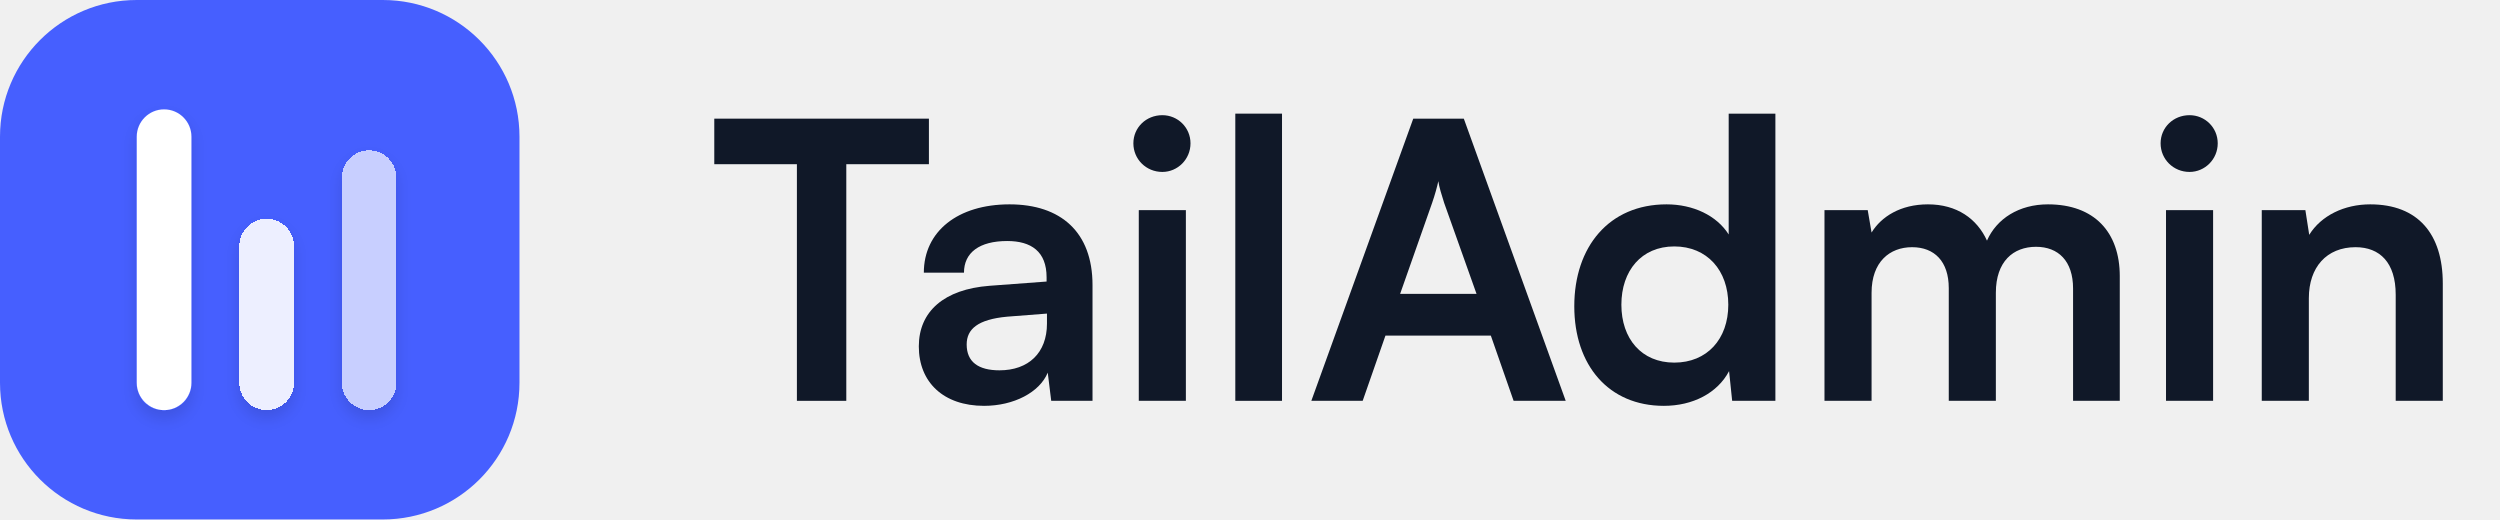
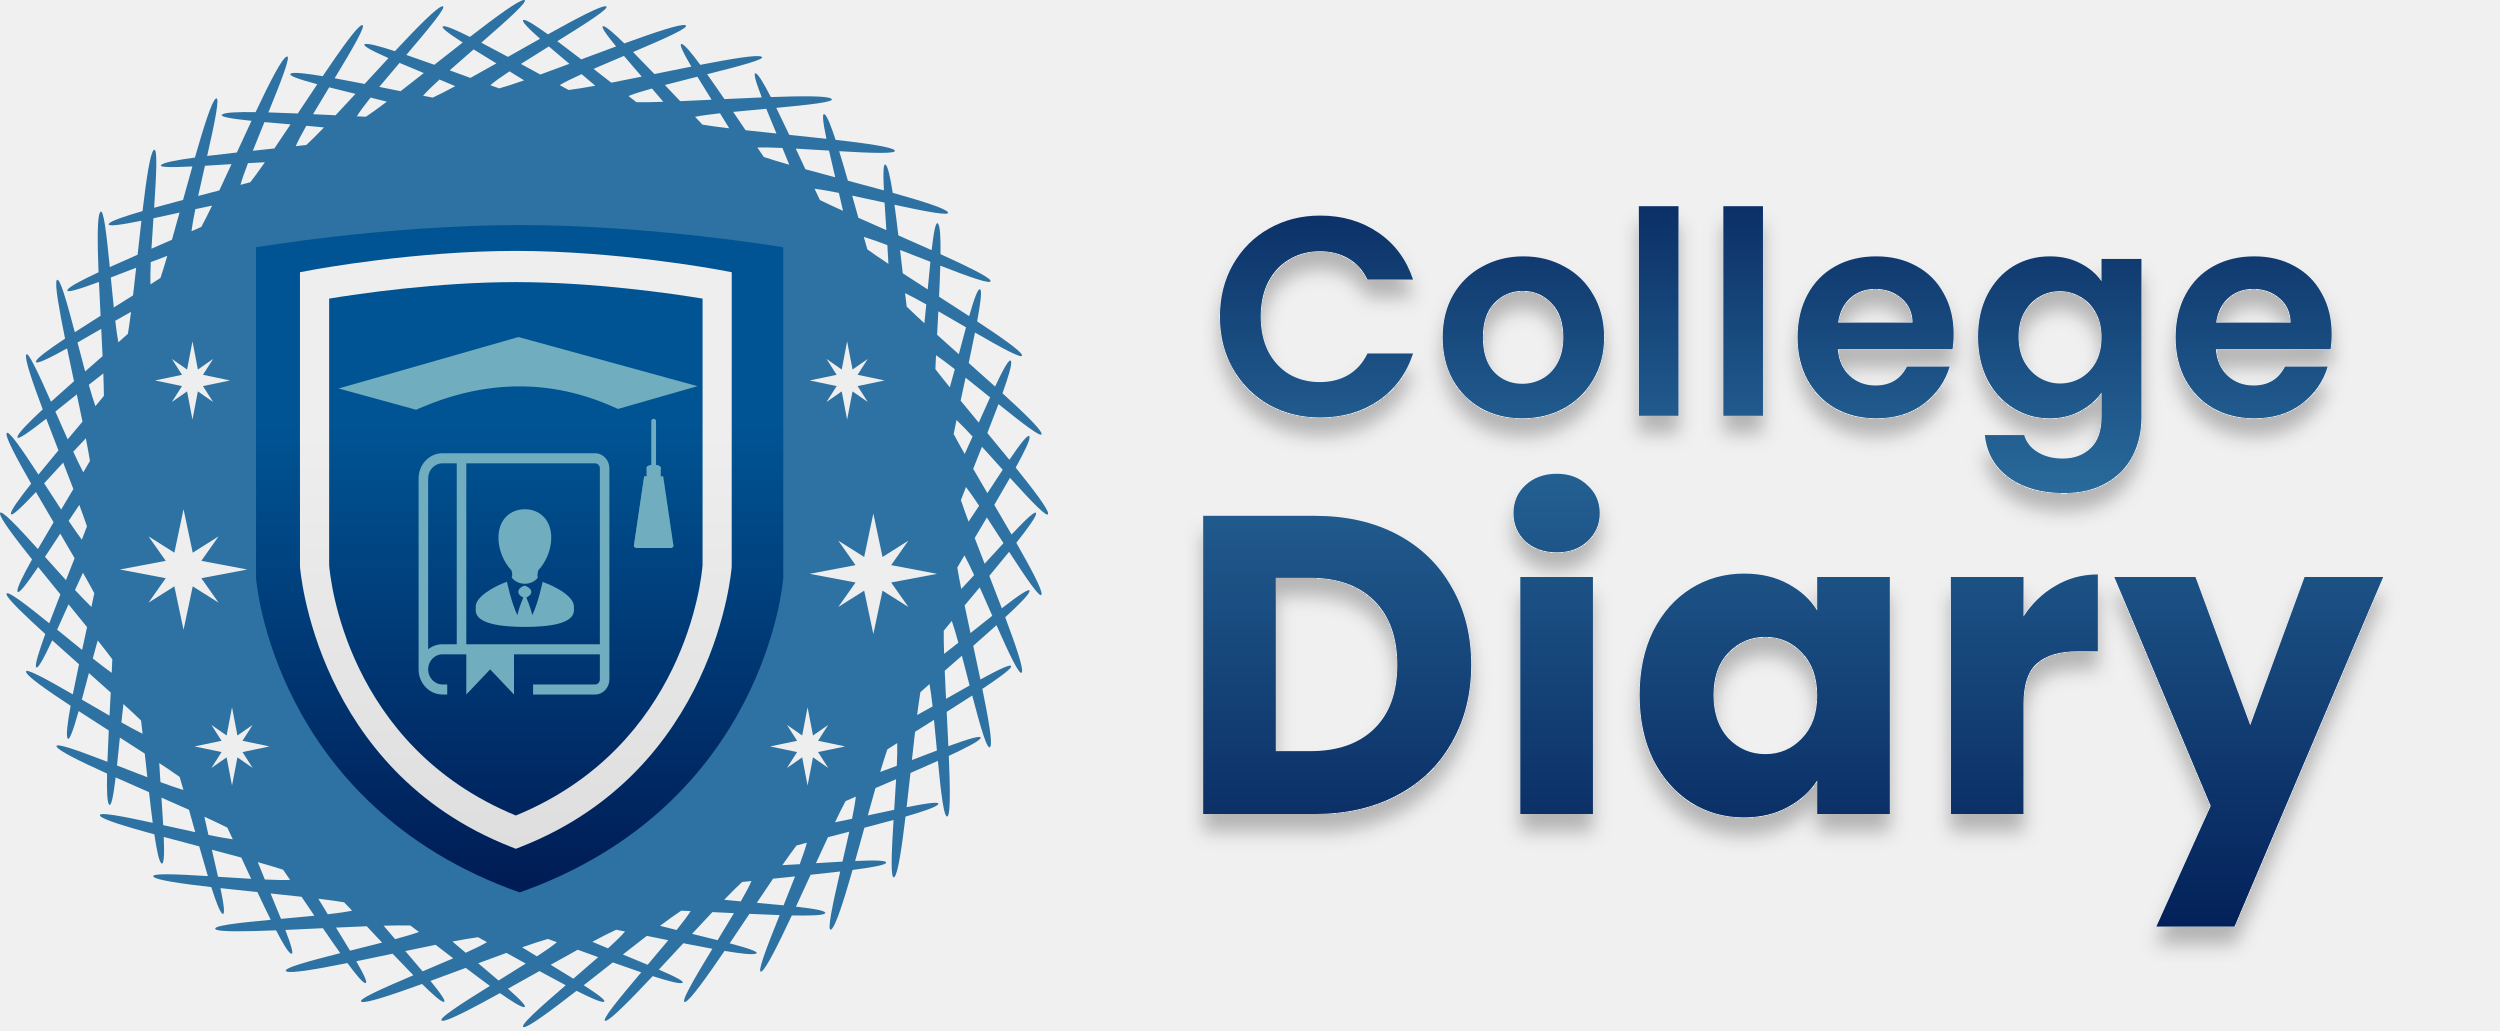
- <svg xmlns="http://www.w3.org/2000/svg" width="154" height="32" viewBox="0 0 154 32" fill="none">
-   <path d="M0 8.421C0 3.77 3.77 0 8.421 0H23.579C28.23 0 32 3.77 32 8.421V23.579C32 28.23 28.23 32 23.579 32H8.421C3.77 32 0 28.23 0 23.579V8.421Z" fill="#465FFF" />
-   <g filter="url(#filter0_d_1624_24907)">
-     <path d="M8.424 8.422C8.424 7.491 9.178 6.737 10.108 6.737V6.737C11.038 6.737 11.792 7.491 11.792 8.422V23.579C11.792 24.51 11.038 25.264 10.108 25.264V25.264C9.178 25.264 8.424 24.51 8.424 23.579V8.422Z" fill="white" />
+ <svg xmlns="http://www.w3.org/2000/svg" width="565" height="233" viewBox="0 0 565 233" fill="none">
+   <path fill-rule="evenodd" clip-rule="evenodd" d="M229.546 105.681C231.53 102.081 232.804 99.444 232.681 98.733C232.525 97.757 230.643 100.207 228.12 103.916C226.534 101.968 224.844 99.92 223.141 97.864C224.044 95.565 224.9 93.353 225.659 91.332C231.051 95.664 235.596 99.189 235.394 98.018C235.229 96.99 231.478 93.356 226.56 88.879C227.92 85.096 228.74 82.346 228.497 81.645C228.189 80.753 226.747 83.391 224.884 87.358C222.984 85.645 220.963 83.846 218.929 82.038C219.447 79.605 219.933 77.273 220.352 75.156C226.337 78.615 231.363 81.388 230.957 80.216C230.63 79.267 226.385 76.286 220.835 72.631C221.534 68.847 221.898 66.131 221.601 65.504C221.15 64.706 220.19 67.403 219.026 71.446C216.859 70.032 214.551 68.545 212.228 67.053C212.347 64.568 212.444 62.188 212.504 60.04C219.001 62.566 224.428 64.543 223.819 63.366C223.326 62.497 218.639 60.2 212.556 57.439C212.599 53.735 212.465 51.106 212.003 50.548C211.485 49.837 211.011 52.513 210.548 56.534C208.149 55.458 205.596 54.331 203.032 53.203C202.739 50.739 202.443 48.385 202.151 46.276C209.092 47.772 214.935 48.931 214.215 47.94C213.547 47.054 208.374 45.431 201.756 43.581C201.215 40.105 200.684 37.692 200.178 37.259C199.606 36.638 199.577 39.176 199.759 43.028C197.158 42.313 194.392 41.572 191.625 40.834C190.943 38.452 190.278 36.188 189.657 34.171C196.917 34.595 203.092 34.845 202.15 33.937C201.384 33.198 195.853 32.404 188.845 31.601C187.801 28.413 186.937 26.235 186.394 25.87C185.689 25.327 186.013 27.718 186.774 31.369C184.078 31.07 181.222 30.772 178.372 30.476C177.343 28.296 176.351 26.225 175.438 24.377C182.774 23.694 189.034 23.024 187.868 22.309C187.01 21.648 181.338 21.677 174.209 21.936C172.671 18.949 171.472 16.923 170.878 16.611C170.107 16.205 170.818 18.522 172.162 22.015C169.445 22.125 166.58 22.259 163.721 22.396C162.338 20.38 161.016 18.472 159.809 16.78C167.036 14.96 173.284 13.326 172.109 12.812C171.15 12.309 165.409 13.263 158.267 14.651C156.284 11.965 154.781 10.173 154.136 9.966C153.303 9.698 154.378 11.864 156.244 15.048C153.55 15.581 150.718 16.158 147.896 16.733C146.178 14.935 144.551 13.256 143.067 11.759C150.06 8.792 156.177 6.111 154.874 5.691C153.809 5.35 148.098 7.262 141.102 9.81C138.781 7.551 137.039 6.031 136.409 5.929C135.593 5.797 136.954 7.71 139.231 10.494C136.685 11.431 134.018 12.427 131.368 13.418C129.438 11.93 127.616 10.546 125.953 9.311C132.462 5.272 138.214 1.631 136.899 1.423C135.826 1.25 130.416 4.095 123.83 7.761C121.1 5.802 119.075 4.507 118.43 4.507C117.525 4.507 119.247 6.267 122.05 8.756C119.691 10.079 117.241 11.465 114.791 12.851C112.651 11.692 110.628 10.613 108.775 9.65C114.601 4.579 119.758 0 118.43 0C117.258 0 112.232 3.681 106.205 8.341C103.128 6.806 100.865 5.824 100.214 5.93C99.372 6.065 101.364 7.547 104.572 9.611C102.478 11.242 100.316 12.94 98.156 14.639C95.921 13.835 93.775 13.077 91.828 12.415C96.837 6.526 101.296 1.208 99.965 1.423C98.792 1.595 94.443 6.012 89.254 11.561C85.714 10.416 83.163 9.747 82.481 9.967C81.685 10.245 84.09 11.489 87.797 13.128C86.033 15.027 84.216 16.998 82.398 18.974C80.007 18.501 77.717 18.061 75.634 17.683C79.6 11.128 83.068 5.268 81.745 5.691C80.667 6.039 77.13 11 72.932 17.213C69.115 16.578 66.38 16.275 65.742 16.611C64.927 17.039 67.622 17.941 71.705 19.036C70.269 21.179 68.779 23.421 67.298 25.648C64.959 25.545 62.719 25.459 60.659 25.401C63.511 18.402 65.961 12.179 64.755 12.812C63.681 13.243 60.943 18.611 57.767 25.339C53.714 25.285 50.827 25.408 50.229 25.869C49.469 26.382 52.44 26.849 56.842 27.305C55.76 29.623 54.642 32.05 53.532 34.463C51.167 34.724 48.9 34.985 46.819 35.244C48.471 27.927 49.842 21.468 48.751 22.308C47.863 22.908 46.074 28.548 44.052 35.604C39.919 36.173 36.987 36.73 36.439 37.258C35.74 37.858 38.898 37.842 43.479 37.615C42.786 40.062 42.077 42.626 41.369 45.181C39.074 45.789 36.863 46.385 34.836 46.951C35.332 39.509 35.688 32.998 34.716 33.936C33.926 34.699 33.072 40.484 32.213 47.698C28.021 48.92 25.059 49.943 24.62 50.547C24.067 51.31 27.33 50.823 31.956 49.891C31.668 52.377 31.381 54.976 31.096 57.569C28.886 58.536 26.757 59.478 24.812 60.361C24.095 53.083 23.394 46.806 22.648 47.94C21.955 48.776 21.995 54.437 22.272 61.53C18.331 63.376 15.576 64.837 15.262 65.504C14.785 66.345 17.932 65.354 22.362 63.718C22.471 66.189 22.599 68.776 22.73 71.367C20.684 72.656 18.71 73.911 16.909 75.079C15.084 68.147 13.43 62.257 12.801 63.366C12.377 64.348 13.325 69.754 14.703 76.525C10.984 78.992 8.381 80.904 8.126 81.644C7.885 82.571 10.957 81.066 15.157 78.732C15.653 81.128 16.188 83.641 16.724 86.158C14.897 87.768 13.132 89.337 11.53 90.791C8.69 84.379 6.217 79.022 5.908 80.215C5.574 81.182 7.281 86.197 9.653 92.516C6.359 95.573 4.066 97.924 3.938 98.731C3.775 99.671 6.614 97.64 10.453 94.636C11.329 96.934 12.265 99.355 13.207 101.782C11.614 103.692 10.078 105.547 8.69 107.256C4.915 101.472 1.68 96.742 1.476 98.017C1.311 98.971 3.744 103.548 7.039 109.313C4.315 112.744 2.462 115.317 2.462 116.057C2.462 116.983 4.876 114.646 8.124 111.203C9.392 113.396 10.746 115.711 12.11 118.036C10.856 120.153 9.653 122.201 8.571 124.086C3.932 118.96 0 114.787 0 116.058C0 117.086 3.114 121.25 7.246 126.427C5.17 130.146 3.812 132.894 3.938 133.622C4.095 134.537 6.038 131.962 8.623 128.149C10.225 130.136 11.929 132.227 13.649 134.33C12.751 136.625 11.896 138.836 11.134 140.862C5.784 136.54 1.272 133.063 1.476 134.33C1.64 135.276 5.352 138.853 10.232 143.29C8.82 147.171 7.94 149.997 8.125 150.71C8.436 151.536 9.903 148.778 11.804 144.714C13.733 146.452 15.785 148.281 17.857 150.123C17.344 152.521 16.863 154.824 16.451 156.925C10.493 153.482 5.504 150.732 5.908 151.901C6.153 152.851 10.389 155.844 15.96 159.51C15.249 163.408 14.902 166.212 15.262 166.851C15.645 167.662 16.6 164.866 17.779 160.702C19.946 162.114 22.257 163.598 24.582 165.087C24.457 167.593 24.348 169.994 24.275 172.164C17.757 169.658 12.294 167.674 12.801 168.75C13.297 169.703 18.051 172.042 24.199 174.826C24.124 178.577 24.213 181.239 24.62 181.8C25.141 182.517 25.639 179.786 26.133 175.697C28.543 176.775 31.104 177.901 33.678 179.029C33.956 181.491 34.237 183.846 34.516 185.96C27.609 184.457 21.83 183.327 22.648 184.414C23.229 185.212 28.321 186.768 34.881 188.568C35.407 192.116 35.93 194.604 36.439 195.095C37.087 195.649 37.166 193.046 37.009 189.147C39.574 189.84 42.297 190.558 45.026 191.278C45.705 193.677 46.365 195.962 46.981 198.002C39.822 197.557 33.784 197.28 34.716 198.179C35.471 198.909 40.874 199.693 47.751 200.485C48.801 203.777 49.676 206.059 50.229 206.484C50.94 206.964 50.601 204.468 49.828 200.72C52.501 201.017 55.337 201.314 58.169 201.61C59.228 203.855 60.248 205.984 61.186 207.875C53.911 208.555 47.699 209.235 48.751 210.045C49.608 210.623 55.265 210.539 62.39 210.255C63.937 213.237 65.144 215.243 65.742 215.504C66.51 215.907 65.812 213.621 64.488 210.168C67.218 210.05 70.1 209.911 72.977 209.774C74.363 211.799 75.689 213.714 76.896 215.41C69.676 217.237 63.476 218.922 64.755 219.541C65.71 220.043 71.417 219.068 78.516 217.649C80.45 220.268 81.897 221.996 82.482 222.149C83.3 222.413 82.296 220.327 80.523 217.244C83.171 216.705 85.957 216.121 88.73 215.539C90.395 217.296 91.973 218.938 93.421 220.413C86.483 223.358 80.45 226.006 81.745 226.424C82.801 226.762 88.44 224.89 95.385 222.38C97.771 224.731 99.569 226.32 100.214 226.424C101.047 226.558 99.633 224.565 97.291 221.687C99.87 220.745 102.573 219.741 105.262 218.742C107.2 220.215 109.034 221.587 110.714 222.812C104.223 226.847 98.542 230.481 99.965 230.692C101.037 230.865 106.432 228.061 112.993 224.444C115.71 226.351 117.74 227.608 118.43 227.608C119.26 227.608 117.556 225.887 114.798 223.444C117.112 222.158 119.51 220.812 121.912 219.464C124.027 220.623 126.026 221.7 127.858 222.664C122.079 227.646 117.006 232.122 118.43 232.122C119.504 232.122 124.385 228.514 130.301 223.924C133.44 225.512 135.75 226.53 136.409 226.424C137.259 226.287 135.202 224.767 131.922 222.662C134.06 220.993 136.277 219.248 138.497 217.503C140.768 218.315 142.947 219.082 144.919 219.749C139.956 225.618 135.574 230.907 136.899 230.693C137.982 230.518 142.317 226.122 147.509 220.604C150.974 221.718 153.465 222.365 154.136 222.149C155.006 221.94 152.617 220.739 148.898 219.122C150.705 217.19 152.57 215.18 154.435 213.169C156.754 213.629 158.974 214.058 160.999 214.427C157.027 220.971 153.548 226.848 154.874 226.424C155.951 226.077 159.52 221.118 163.746 214.907C167.533 215.539 170.242 215.839 170.878 215.505C171.694 215.148 168.994 214.273 164.911 213.187C166.366 211.034 167.875 208.777 169.372 206.535C171.783 206.647 174.091 206.743 176.2 206.811C173.363 213.88 170.901 220.176 172.108 219.541C173.092 219.023 175.794 213.625 178.955 206.886C182.952 206.966 185.8 206.884 186.394 206.484C187.147 205.903 184.223 205.388 179.882 204.9C180.967 202.567 182.088 200.126 183.2 197.699C185.558 197.448 187.819 197.199 189.889 196.954C188.201 204.287 186.776 210.781 187.869 210.045C188.845 209.361 190.654 203.679 192.681 196.609C196.794 196.075 199.693 195.563 200.179 195.095C200.873 194.426 197.778 194.385 193.259 194.579C193.947 192.148 194.652 189.605 195.351 187.072C197.672 186.466 199.902 185.873 201.942 185.311C201.483 192.68 201.184 199.112 202.151 198.179C202.939 197.419 203.789 191.701 204.645 184.551C208.715 183.376 211.57 182.394 212.003 181.8C212.629 181.045 209.453 181.519 204.896 182.43C205.187 179.928 205.477 177.308 205.764 174.69C207.942 173.743 210.043 172.82 211.965 171.954C212.657 179.197 213.369 185.434 214.215 184.414C214.818 183.499 214.728 177.868 214.429 170.829C218.413 168.983 221.224 167.518 221.601 166.85C222 166.003 218.799 167.005 214.332 168.643C214.217 166.136 214.083 163.507 213.952 160.878C215.979 159.595 217.936 158.347 219.723 157.188C221.531 164.104 223.189 169.962 223.819 168.749C224.33 167.846 223.398 162.461 222.012 155.685C225.681 153.25 228.243 151.384 228.498 150.709C228.819 149.781 225.773 151.263 221.573 153.564C221.061 151.113 220.506 148.536 219.95 145.955C221.802 144.331 223.585 142.756 225.203 141.299C228.05 147.722 230.545 153.094 230.958 151.9C231.293 150.927 229.567 145.868 227.177 139.504C230.362 136.571 232.556 134.35 232.681 133.621C232.841 132.699 230.126 134.597 226.409 137.473C225.512 135.117 224.55 132.632 223.585 130.143C225.165 128.242 226.683 126.404 228.053 124.711C231.882 130.615 235.187 135.522 235.394 134.329C235.561 133.284 233.045 128.554 229.685 122.675C232.357 119.302 234.162 116.786 234.162 116.057C234.162 115.139 231.803 117.41 228.61 120.797C227.367 118.645 226.04 116.379 224.708 114.109C225.973 111.955 227.177 109.885 228.256 107.981C232.913 113.129 236.871 117.332 236.871 116.057C236.87 115.029 233.721 110.858 229.546 105.681ZM223.757 89.801C222.935 91.605 222.067 93.56 221.199 95.516C219.791 93.815 218.413 92.148 217.103 90.55C217.472 88.828 217.847 87.083 218.22 85.353C220.021 86.788 221.902 88.305 223.757 89.801ZM202.677 173.07C201.376 173.562 200.112 174.035 198.921 174.466C199.509 172.497 200.057 170.751 200.544 169.361C201.266 168.897 202.009 168.423 202.772 167.937C202.814 169.219 202.772 170.995 202.677 173.07ZM137.411 214.331C136.195 213.826 135.005 213.328 133.87 212.844C136.049 211.679 137.899 210.736 139.268 210.121C139.919 210.25 140.582 210.381 141.255 210.515C140.537 211.403 139.156 212.744 137.411 214.331ZM16.949 133.335C17.569 131.969 18.173 130.655 18.746 129.44C19.719 131.149 20.593 132.716 21.311 134.065C21.104 135.064 20.888 136.099 20.661 137.166C19.621 136.168 18.353 134.846 16.949 133.335ZM34.075 59.235C35.371 58.739 36.628 58.261 37.81 57.822C37.247 59.738 36.725 61.443 36.264 62.821C35.533 63.292 34.781 63.774 34.005 64.267C33.953 62.989 33.988 61.254 34.075 59.235ZM99.322 17.976C100.55 18.486 101.75 18.988 102.894 19.473C100.892 20.546 99.147 21.441 97.799 22.061C97.085 21.921 96.356 21.777 95.618 21.631C96.387 20.738 97.684 19.475 99.322 17.976ZM211.395 83.416C211.44 82.402 211.49 81.356 211.545 80.278C212.724 81.092 214.172 82.178 215.788 83.438C215.404 84.868 215.025 86.257 214.658 87.546C213.432 86.029 212.315 84.622 211.395 83.416ZM204.911 69.292C204.789 68.303 204.666 67.284 204.542 66.237C205.838 66.869 207.491 67.763 209.341 68.803C209.199 70.277 209.056 71.711 208.909 73.053C207.402 71.671 206.026 70.386 204.911 69.292ZM196.027 56.371C195.762 55.454 195.492 54.505 195.218 53.54C196.61 53.956 198.456 54.609 200.541 55.39C200.634 56.855 200.718 58.283 200.786 59.632C198.963 58.42 197.343 57.316 196.027 56.371ZM185.3 45.207C184.905 44.378 184.497 43.52 184.086 42.65C185.509 42.826 187.425 43.169 189.59 43.598C189.918 44.997 190.235 46.362 190.524 47.657C188.523 46.749 186.748 45.92 185.3 45.207ZM172.623 35.478C172.144 34.781 171.656 34.069 171.161 33.343C172.543 33.292 174.518 33.339 176.826 33.44C177.362 34.738 177.885 36.013 178.374 37.229C176.133 36.59 174.164 35.997 172.623 35.478ZM158.763 28.168C158.211 27.591 157.651 27.005 157.08 26.405C158.411 26.129 160.39 25.862 162.721 25.602C163.44 26.763 164.147 27.909 164.813 29.003C162.437 28.718 160.37 28.439 158.763 28.168ZM143.845 23.099C143.251 22.641 142.648 22.176 142.035 21.701C143.211 21.214 145.079 20.632 147.34 20C148.222 21.025 149.09 22.038 149.91 23.008C147.497 23.088 145.416 23.127 143.845 23.099ZM128.521 20.338C127.853 19.977 127.178 19.612 126.489 19.236C127.546 18.587 129.299 17.731 131.448 16.758C132.507 17.649 133.549 18.53 134.531 19.373C132.144 19.809 130.079 20.15 128.521 20.338ZM112.814 19.977C112.162 19.741 111.498 19.501 110.826 19.256C111.676 18.489 113.212 17.398 115.139 16.124C116.271 16.814 117.383 17.497 118.443 18.155C116.184 18.945 114.249 19.581 112.814 19.977ZM82.697 26.379C82.029 26.349 81.35 26.319 80.66 26.286C81.219 25.316 82.331 23.828 83.751 22.054C85.015 22.367 86.251 22.676 87.429 22.979C85.534 24.41 83.92 25.579 82.697 26.379ZM69.227 32.767C68.452 32.855 67.657 32.943 66.85 33.031C67.31 31.925 68.146 30.334 69.232 28.423C70.611 28.545 71.954 28.669 73.229 28.795C71.683 30.4 70.324 31.758 69.227 32.767ZM56.573 41.182C55.844 41.378 55.105 41.575 54.347 41.776C54.664 40.602 55.273 38.885 56.045 36.867C57.364 36.791 58.648 36.722 59.865 36.666C58.605 38.474 57.486 40.021 56.573 41.182ZM45.493 51.28C44.77 51.602 44.033 51.928 43.276 52.261C43.416 51.038 43.731 49.306 44.147 47.271C45.455 46.989 46.729 46.718 47.933 46.469C47.018 48.36 46.193 50.001 45.493 51.28ZM28.913 75.433C28.217 76.054 27.485 76.703 26.741 77.36C26.505 76.091 26.275 74.411 26.049 72.495C27.292 71.781 28.486 71.105 29.615 70.475C29.376 72.353 29.142 74.025 28.913 75.433ZM23.478 89.466C22.867 90.213 22.217 90.997 21.559 91.79C21.11 90.521 20.608 88.859 20.073 86.968C21.214 86.061 22.312 85.198 23.349 84.4C23.421 86.298 23.468 88.01 23.478 89.466ZM20.33 104.172C19.849 104.998 19.34 105.863 18.824 106.741C18.176 105.525 17.403 103.918 16.558 102.082C17.547 101.017 18.5 100.001 19.4 99.06C19.774 100.971 20.093 102.705 20.33 104.172ZM19.651 118.948C19.283 119.919 18.894 120.935 18.492 121.974C17.644 120.843 16.628 119.377 15.513 117.712C16.351 116.446 17.162 115.23 17.927 114.113C18.587 115.896 19.175 117.533 19.651 118.948ZM25.383 148.998C25.343 149.99 25.298 151.012 25.248 152.064C24.074 151.234 22.608 150.11 20.97 148.813C21.349 147.395 21.723 146.018 22.082 144.736C23.323 146.299 24.465 147.762 25.383 148.998ZM31.881 162.838C31.994 163.807 32.109 164.805 32.225 165.83C30.922 165.191 29.281 164.302 27.439 163.265C27.588 161.825 27.738 160.423 27.89 159.111C29.386 160.478 30.763 161.756 31.881 162.838ZM40.605 175.59C40.883 176.544 41.165 177.529 41.452 178.538C40.066 178.126 38.276 177.502 36.256 176.757C36.157 175.268 36.067 173.818 35.992 172.455C37.742 173.611 39.311 174.672 40.605 175.59ZM51.377 187.047C51.78 187.901 52.192 188.784 52.611 189.68C51.194 189.493 49.278 189.137 47.108 188.694C46.782 187.276 46.47 185.89 46.184 184.576C48.176 185.487 49.941 186.322 51.377 187.047ZM63.985 196.56C64.499 197.308 65.025 198.077 65.561 198.861C64.15 198.918 62.163 198.874 59.857 198.771C59.303 197.421 58.765 196.098 58.264 194.84C60.478 195.466 62.43 196.046 63.985 196.56ZM77.775 203.918C78.364 204.537 78.957 205.162 79.568 205.809C78.267 206.095 76.35 206.365 74.084 206.625C73.344 205.422 72.621 204.239 71.94 203.111C74.219 203.386 76.213 203.656 77.775 203.918ZM92.76 209.165C93.386 209.642 94.02 210.127 94.668 210.622C93.442 211.084 91.547 211.641 89.291 212.251C88.403 211.212 87.526 210.186 86.701 209.206C89.089 209.141 91.163 209.12 92.76 209.165ZM108.03 211.811C108.698 212.176 109.373 212.545 110.064 212.925C109.014 213.561 107.317 214.389 105.252 215.325C104.225 214.46 103.211 213.603 102.253 212.783C104.539 212.35 106.517 212.01 108.03 211.811ZM123.812 212.202C124.485 212.443 125.17 212.688 125.864 212.938C124.934 213.731 123.328 214.847 121.34 216.145C120.196 215.446 119.073 214.756 118.006 214.092C120.315 213.286 122.316 212.625 123.812 212.202ZM153.969 205.812C154.662 205.84 155.369 205.87 156.087 205.902C155.484 206.896 154.353 208.392 152.914 210.182C151.625 209.862 150.366 209.545 149.167 209.236C151.06 207.818 152.712 206.628 153.969 205.812ZM167.72 199.335C168.41 199.258 169.115 199.181 169.829 199.104C169.387 200.171 168.532 201.777 167.422 203.713C166.126 203.594 164.864 203.474 163.659 203.353C165.246 201.715 166.642 200.322 167.72 199.335ZM180.015 191.076C180.777 190.871 181.552 190.665 182.346 190.454C182.048 191.635 181.471 193.327 180.737 195.305C179.381 195.387 178.06 195.462 176.809 195.525C178.037 193.758 179.125 192.238 180.015 191.076ZM191.09 181.057C191.848 180.722 192.621 180.383 193.418 180.035C193.284 181.285 192.977 183.017 192.563 185.045C191.23 185.327 189.931 185.597 188.709 185.84C189.599 183.98 190.407 182.346 191.09 181.057ZM208.007 156.427C208.676 155.832 209.363 155.224 210.072 154.598C210.311 155.889 210.54 157.641 210.765 159.649C209.549 160.334 208.382 160.983 207.27 161.592C207.521 159.622 207.768 157.872 208.007 156.427ZM213.284 142.553C213.871 141.833 214.484 141.086 215.11 140.326C215.548 141.591 216.051 143.3 216.59 145.251C215.466 146.141 214.388 146.986 213.364 147.775C213.302 145.797 213.272 144.035 213.284 142.553ZM216.346 128.276C216.862 127.389 217.408 126.458 217.966 125.511C218.602 126.698 219.347 128.234 220.155 129.98C219.141 131.081 218.164 132.13 217.242 133.104C216.889 131.319 216.582 129.682 216.346 128.276ZM217.166 113.03C217.533 112.073 217.917 111.085 218.317 110.067C219.158 111.184 220.17 112.643 221.281 114.304C220.457 115.56 219.654 116.771 218.896 117.892C218.231 116.096 217.64 114.447 217.166 113.03ZM215.526 98.085C215.732 97.064 215.949 96.01 216.176 94.922C217.191 95.896 218.43 97.183 219.801 98.656C219.187 100.033 218.587 101.365 218.018 102.6C217.079 100.943 216.221 99.4 215.526 98.085ZM218.318 73.978C217.794 75.89 217.244 77.964 216.692 80.049C215.003 78.548 213.355 77.077 211.784 75.663C211.877 73.901 211.973 72.118 212.064 70.351C214.095 71.52 216.223 72.76 218.318 73.978ZM210.265 59.164C210.064 61.124 209.865 63.255 209.663 65.405C207.726 64.159 205.823 62.932 204.023 61.759C203.822 60.007 203.62 58.237 203.417 56.486C205.627 57.34 207.974 58.266 210.265 59.164ZM199.911 45.79C200.028 47.737 200.174 49.86 200.317 52.009C198.146 51.054 196.012 50.115 193.997 49.218C193.53 47.551 193.057 45.871 192.588 44.211C194.944 44.706 197.455 45.256 199.911 45.79ZM187.354 34.035C187.778 35.916 188.263 37.976 188.757 40.067C186.434 39.446 184.155 38.834 182.016 38.247C181.291 36.695 180.56 35.132 179.839 33.59C182.24 33.72 184.821 33.881 187.354 34.035ZM173.178 24.585C173.881 26.332 174.669 28.236 175.474 30.173C173.067 29.923 170.709 29.674 168.5 29.428C167.565 28.047 166.623 26.658 165.693 25.289C168.076 25.051 170.649 24.817 173.178 24.585ZM157.608 17.333C158.596 18.962 159.687 20.723 160.816 22.536C158.359 22.654 155.961 22.768 153.719 22.863C152.561 21.641 151.404 20.419 150.257 19.21C152.578 18.598 155.111 17.96 157.608 17.333ZM141.011 12.631C142.252 14.098 143.616 15.684 145.027 17.317C142.646 17.8 140.328 18.266 138.156 18.687C136.815 17.643 135.472 16.597 134.142 15.564C136.302 14.623 138.668 13.622 141.011 12.631ZM124.042 10.496C125.478 11.732 127.05 13.06 128.675 14.424C126.395 15.273 124.181 16.093 122.112 16.845C120.648 16.043 119.181 15.241 117.727 14.447C119.701 13.189 121.875 11.838 124.042 10.496ZM107.034 11.165C108.638 12.163 110.397 13.236 112.185 14.324C110.148 15.474 108.175 16.578 106.315 17.607C104.756 17.036 103.186 16.462 101.632 15.896C103.326 14.391 105.177 12.779 107.034 11.165ZM90.298 14.212C92.015 14.944 93.882 15.721 95.78 16.508C93.957 17.941 92.19 19.323 90.529 20.608C88.927 20.284 87.316 19.958 85.721 19.637C87.149 17.917 88.717 16.068 90.298 14.212ZM74.391 19.736C76.26 20.212 78.285 20.71 80.334 21.213C78.776 22.902 77.267 24.528 75.834 26.053C74.143 25.97 72.438 25.886 70.748 25.806C71.883 23.88 73.134 21.809 74.391 19.736ZM59.765 27.591C61.634 27.765 63.641 27.937 65.66 28.111C64.399 30.003 63.168 31.839 62.005 33.554C60.388 33.726 58.757 33.899 57.139 34.072C57.955 32.018 58.862 29.8 59.765 27.591ZM46.316 37.462C48.227 37.35 50.272 37.22 52.323 37.092C51.374 39.152 50.449 41.156 49.567 43.032C47.981 43.447 46.376 43.865 44.783 44.283C45.256 42.119 45.789 39.78 46.316 37.462ZM34.676 49.327C36.559 48.929 38.565 48.489 40.575 48.049C39.987 50.172 39.411 52.242 38.857 54.191C37.324 54.858 35.773 55.531 34.232 56.202C34.359 54.013 34.517 51.661 34.676 49.327ZM25.041 62.714C26.874 62.017 28.825 61.261 30.774 60.507C30.535 62.66 30.299 64.771 30.067 66.757C28.63 67.662 27.169 68.577 25.716 69.489C25.488 67.324 25.265 65.007 25.041 62.714ZM17.518 77.406C19.24 76.426 21.059 75.375 22.88 74.321C22.989 76.439 23.092 78.517 23.184 80.49C21.88 81.633 20.559 82.79 19.242 83.945C18.675 81.845 18.094 79.609 17.518 77.406ZM12.512 93.014C14.069 91.775 15.71 90.456 17.355 89.136C17.802 91.247 18.238 93.32 18.644 95.289C17.535 96.612 16.411 97.953 15.291 99.291C14.387 97.273 13.442 95.123 12.512 93.014ZM9.972 109.229C11.355 107.736 12.816 106.141 14.279 104.55C15.072 106.595 15.848 108.608 16.58 110.528C15.67 112.057 14.743 113.609 13.823 115.156C12.571 113.244 11.256 111.211 9.972 109.229ZM10.163 125.851C11.27 124.181 12.442 122.387 13.614 120.6C14.73 122.502 15.825 124.373 16.86 126.159C16.218 127.797 15.561 129.461 14.912 131.114C13.369 129.419 11.748 127.612 10.163 125.851ZM12.915 142.303C13.739 140.49 14.613 138.533 15.488 136.581C16.931 138.345 18.338 140.073 19.676 141.731C19.305 143.437 18.927 145.167 18.555 146.883C16.722 145.403 14.803 143.837 12.915 142.303ZM18.497 158.109C19.011 156.215 19.55 154.165 20.093 152.112C21.79 153.62 23.448 155.098 25.026 156.517C24.937 158.248 24.844 160 24.754 161.737C22.72 160.568 20.591 159.327 18.497 158.109ZM26.442 173.002C26.657 171.018 26.873 168.863 27.09 166.693C29.022 167.93 30.92 169.149 32.719 170.315C32.913 172.086 33.106 173.877 33.3 175.649C31.084 174.805 28.734 173.89 26.442 173.002ZM36.88 186.478C36.772 184.53 36.633 182.409 36.489 180.262C38.628 181.2 40.727 182.125 42.709 183.009C43.18 184.692 43.653 186.39 44.122 188.068C41.793 187.567 39.31 187.014 36.88 186.478ZM49.277 198.148C48.855 196.238 48.37 194.149 47.879 192.032C50.166 192.636 52.413 193.233 54.53 193.808C55.273 195.41 56.021 197.023 56.763 198.613C54.363 198.477 51.793 198.31 49.277 198.148ZM63.502 207.662C62.784 205.873 61.976 203.912 61.154 201.922C63.568 202.174 65.935 202.425 68.149 202.671C69.116 204.098 70.09 205.535 71.05 206.95C68.65 207.192 66.054 207.428 63.502 207.662ZM79.115 214.853C78.137 213.22 77.056 211.454 75.936 209.635C78.336 209.522 80.683 209.418 82.886 209.333C84.043 210.567 85.202 211.801 86.354 213.025C84.058 213.617 81.569 214.237 79.115 214.853ZM95.506 219.531C94.292 218.087 92.966 216.534 91.597 214.94C93.97 214.443 96.284 213.963 98.45 213.528C99.778 214.548 101.105 215.568 102.424 216.579C100.247 217.527 97.863 218.534 95.506 219.531ZM112.676 221.596C111.245 220.369 109.685 219.052 108.076 217.699C110.288 216.878 112.441 216.086 114.463 215.355C115.917 216.161 117.372 216.966 118.818 217.765C116.885 218.988 114.773 220.296 112.676 221.596ZM129.578 221.185C127.98 220.191 126.231 219.124 124.45 218.04C126.577 216.847 128.633 215.701 130.565 214.639C132.108 215.199 133.657 215.762 135.192 216.316C133.437 217.862 131.508 219.523 129.578 221.185ZM146.365 218.041C144.613 217.304 142.706 216.518 140.767 215.718C142.646 214.245 144.466 212.826 146.181 211.507C147.796 211.834 149.422 212.164 151.03 212.489C149.572 214.249 147.971 216.143 146.365 218.041ZM162.183 212.481C160.361 212.02 158.396 211.535 156.407 211.045C158 209.33 159.546 207.676 161.004 206.133C162.622 206.211 164.253 206.292 165.87 206.37C164.72 208.306 163.454 210.392 162.183 212.481ZM177.086 204.606C175.174 204.416 173.116 204.229 171.04 204.041C172.307 202.145 173.543 200.305 174.709 198.587C176.362 198.414 178.03 198.242 179.685 198.069C178.88 200.139 177.983 202.377 177.086 204.606ZM190.405 194.721C188.498 194.825 186.454 194.952 184.402 195.08C185.337 193.045 186.249 191.066 187.117 189.209C188.717 188.794 190.335 188.376 191.943 187.96C191.471 190.107 190.936 192.423 190.405 194.721ZM202.089 183.008C200.187 183.408 198.158 183.846 196.125 184.284C196.717 182.15 197.3 180.066 197.859 178.109C199.402 177.443 200.965 176.769 202.52 176.097C202.393 178.298 202.239 180.664 202.089 183.008ZM211.744 169.609C209.934 170.293 208.012 171.032 206.087 171.77C206.33 169.569 206.571 167.412 206.81 165.383C208.224 164.49 209.66 163.587 211.086 162.688C211.307 164.9 211.525 167.269 211.744 169.609ZM219.132 154.917C217.422 155.876 215.615 156.902 213.803 157.931C213.695 155.749 213.591 153.609 213.506 151.587C214.79 150.465 216.089 149.333 217.385 148.201C217.954 150.353 218.545 152.653 219.132 154.917ZM224.254 139.156C222.676 140.401 221.005 141.737 219.33 143.074C218.869 140.935 218.42 138.833 218.004 136.837C219.132 135.484 220.275 134.114 221.416 132.748C222.339 134.805 223.306 137.002 224.254 139.156ZM226.786 122.752C225.42 124.228 223.972 125.815 222.521 127.402C221.751 125.412 220.996 123.456 220.285 121.588C221.193 120.054 222.115 118.501 223.03 116.953C224.253 118.821 225.53 120.808 226.786 122.752ZM223.147 111.451C222.042 109.565 220.965 107.722 219.94 105.953C220.594 104.3 221.26 102.624 221.92 100.961C223.443 102.635 225.044 104.42 226.614 106.162C225.505 107.833 224.326 109.643 223.147 111.451Z" fill="#2D72A2" />
+   <path d="M52.436 177.535L51.215 171.163L47.776 173.556L50.069 169.966L43.963 168.692L50.069 167.417L47.776 163.828L51.215 166.221L52.436 159.848L53.658 166.221L57.097 163.828L54.804 167.417L60.91 168.692L54.804 169.966L57.097 173.556L53.658 171.163L52.436 177.535Z" fill="#EEEEEE" />
+   <path d="M117.441 50.866C147.229 50.866 177.02 55.885 177.02 55.885V130.641C177.02 130.641 173.298 181.919 117.441 201.69C61.589 181.919 57.865 130.641 57.865 130.641V55.885C57.865 55.885 87.653 50.866 117.441 50.866Z" fill="url(#paint0_linear_404_155)" />
+   <path d="M116.583 191.825L115.445 191.379C71.306 174.035 67.832 128.552 67.802 128.095L67.794 127.849V61.522L70.522 61.012C71.463 60.836 93.812 56.705 116.582 56.705C139.354 56.705 161.705 60.836 162.645 61.012L165.373 61.522L165.365 128.094C165.336 128.552 161.863 174.035 117.72 191.378L116.583 191.825ZM74.388 127.712C74.604 130.518 78.249 168.531 116.582 184.305C154.902 168.541 158.558 130.565 158.78 127.711V67.484C152.11 66.387 134.238 63.752 116.582 63.752C98.912 63.752 81.055 66.387 74.388 67.484V127.712Z" fill="url(#paint1_linear_404_155)" />
+   <path d="M117.165 76.169L76.533 87.795L94.102 92.62L94.105 92.571L94.949 92.207C102.447 88.98 109.859 87.357 117.145 87.32C124.431 87.279 131.59 88.831 138.578 91.943C139.001 92.131 139.408 92.316 139.673 92.416L157.634 87.277L117.165 76.169Z" fill="#70AEBF" />
+   <path d="M148.264 95.16C148.264 94.88 148.024 94.654 147.727 94.654C147.431 94.654 147.191 94.88 147.191 95.16V105.115C147.191 105.395 147.431 105.622 147.727 105.622C148.024 105.622 148.264 105.395 148.264 105.115V95.16Z" fill="#70AEBF" />
+   <path opacity="0.4" d="M147.639 94.991H147.549C147.5 94.991 147.459 95.029 147.459 95.076V105.2C147.459 105.246 147.5 105.284 147.549 105.284H147.639C147.688 105.284 147.728 105.246 147.728 105.2V95.076C147.728 95.029 147.688 94.991 147.639 94.991Z" fill="#70AEBF" />
+   <path d="M147.728 106.55C148.616 106.55 149.336 106.21 149.336 105.79C149.336 105.371 148.616 105.031 147.728 105.031C146.839 105.031 146.119 105.371 146.119 105.79C146.119 106.21 146.839 106.55 147.728 106.55Z" fill="#70AEBF" />
+   <path d="M148.979 105.79H146.476C146.279 105.79 146.119 105.941 146.119 106.128V107.309C146.119 107.495 146.279 107.646 146.476 107.646H148.979C149.176 107.646 149.336 107.495 149.336 107.309V106.128C149.336 105.941 149.176 105.79 148.979 105.79Z" fill="#70AEBF" />
+   <path d="M147.728 108.406C148.616 108.406 149.336 108.066 149.336 107.646C149.336 107.227 148.616 106.887 147.728 106.887C146.839 106.887 146.119 107.227 146.119 107.646C146.119 108.066 146.839 108.406 147.728 108.406Z" fill="#70AEBF" />
+   <path d="M147.728 106.55C148.616 106.55 149.336 106.21 149.336 105.79C149.336 105.371 148.616 105.031 147.728 105.031C146.839 105.031 146.119 105.371 146.119 105.79C146.119 106.21 146.839 106.55 147.728 106.55Z" fill="#70AEBF" />
+   <path opacity="0.45" d="M147.37 106.126C147.765 106.126 148.085 105.976 148.085 105.79C148.085 105.604 147.765 105.453 147.37 105.453C146.975 105.453 146.655 105.604 146.655 105.79C146.655 105.976 146.975 106.126 147.37 106.126Z" fill="#70AEBF" />
+   <path d="M145.583 107.646H149.872L152.196 123.339H143.259L145.583 107.646Z" fill="#70AEBF" />
+   <path opacity="0.6" d="M145.583 107.646H146.476L144.51 123.339H143.259L145.583 107.646Z" fill="#70AEBF" />
+   <path opacity="0.25" d="M148.979 107.646H149.872L152.196 123.339H150.945L148.979 107.646Z" fill="#70AEBF" />
+   <path opacity="0.15" d="M147.281 107.646H148.174L148.442 123.339H147.013L147.281 107.646Z" fill="#70AEBF" />
+   <path d="M151.66 122.833H143.795C143.499 122.833 143.259 123.059 143.259 123.339C143.259 123.619 143.499 123.845 143.795 123.845H151.66C151.956 123.845 152.196 123.619 152.196 123.339C152.196 123.059 151.956 122.833 151.66 122.833Z" fill="#70AEBF" />
+   <path opacity="0.5" d="M151.302 123.002H144.153C144.054 123.002 143.974 123.077 143.974 123.17C143.974 123.262 144.054 123.338 144.153 123.338H151.302C151.401 123.338 151.481 123.262 151.481 123.17C151.481 123.077 151.401 123.002 151.302 123.002Z" fill="#70AEBF" />
+   <path d="M134.489 102.438H99.994C97.021 102.438 94.604 104.985 94.604 108.117V151.279C94.604 154.412 97.021 156.958 99.994 156.958H101.072V154.687H99.994C98.211 154.687 96.76 153.158 96.76 151.279C96.76 149.401 98.211 147.872 99.994 147.872H105.384V156.958L110.774 151.279L116.163 156.958V147.872H135.567V153.551C135.567 154.176 135.081 154.687 134.489 154.687H120.475V156.958H134.489C136.272 156.958 137.722 155.43 137.722 153.551V105.846C137.722 103.967 136.272 102.438 134.489 102.438ZM96.76 146.738V108.117C96.76 106.239 98.211 104.71 99.994 104.71H103.228V145.6H99.994C98.782 145.6 97.661 146.025 96.76 146.738ZM135.567 145.6H105.384V104.71H134.489C135.081 104.71 135.567 105.221 135.567 105.846V145.6Z" fill="#70AEBF" />
+   <path d="M115.636 130.516C115.879 130.85 116.893 131.932 118.609 131.932C120.257 131.932 121.251 130.952 121.542 130.567C121.431 130.191 121.418 129.65 121.671 128.865H121.661C123.317 127.123 124.583 124.319 124.583 121.558C124.583 117.313 121.82 115.088 118.61 115.088C115.397 115.088 112.65 117.312 112.65 121.558C112.65 124.33 113.908 127.146 115.574 128.884C115.844 129.607 115.795 130.133 115.636 130.516Z" fill="#70AEBF" />
+   <path d="M122.634 131.51C122.634 131.51 121.623 136.301 120.297 139.035C119.827 136.959 118.943 135.045 118.943 135.045C118.943 135.045 120.074 134.568 120.074 133.79C120.074 132.83 118.609 132.354 118.609 132.354C118.609 132.354 117.139 132.691 117.139 133.79C117.139 134.535 118.275 135.045 118.275 135.045C118.275 135.045 117.389 136.968 116.92 139.033C115.585 136.287 114.563 131.464 114.563 131.464L114.57 131.457C111.264 132.718 107.513 134.923 107.513 137.104V137.942C107.513 140.988 113.292 141.681 118.641 141.681C123.998 141.681 129.705 140.988 129.705 137.942C129.705 137.343 129.705 137.708 129.705 137.104C129.705 134.891 126.048 132.734 122.634 131.51Z" fill="#70AEBF" />
+   <path d="M43.5 94.826L42.279 88.453L38.84 90.846L41.132 87.257L35.026 85.982L41.132 84.708L38.839 81.118L42.279 83.511L43.5 77.139L44.721 83.511L48.16 81.118L45.867 84.708L51.973 85.982L45.867 87.257L48.16 90.846L44.721 88.453L43.5 94.826Z" fill="#EEEEEE" />
+   <path d="M41.481 142.333L39.406 132.517L33.562 136.203L37.458 130.674L27.083 128.711L37.458 126.747L33.562 121.218L39.406 124.904L41.481 115.088L43.556 124.904L49.4 121.218L45.504 126.747L55.879 128.711L45.504 130.674L49.4 136.203L43.556 132.517L41.481 142.333Z" fill="#EEEEEE" />
+   <path d="M197.376 143.306L195.301 133.49L189.457 137.176L193.353 131.647L182.978 129.684L193.353 127.72L189.457 122.191L195.301 125.877L197.376 116.061L199.451 125.877L205.294 122.191L201.399 127.72L211.774 129.684L201.399 131.647L205.294 137.176L199.451 133.49L197.376 143.306Z" fill="#EEEEEE" />
+   <path d="M182.514 177.535L181.293 171.163L177.854 173.556L180.147 169.966L174.041 168.692L180.147 167.417L177.854 163.828L181.293 166.221L182.514 159.848L183.735 166.221L187.175 163.828L184.882 167.417L190.988 168.692L184.882 169.966L187.175 173.556L183.735 171.163L182.514 177.535Z" fill="#EEEEEE" />
+   <path d="M191.451 94.826L190.23 88.453L186.791 90.846L189.083 87.257L182.978 85.982L189.083 84.708L186.791 81.118L190.23 83.511L191.451 77.139L192.672 83.511L196.111 81.118L193.818 84.708L199.924 85.982L193.818 87.257L196.111 90.846L192.672 88.453L191.451 94.826Z" fill="#EEEEEE" />
+   <g filter="url(#filter0_d_404_155)">
+     <path d="M275.706 71.568C275.706 67.173 276.687 63.248 278.65 59.792C280.655 56.293 283.365 53.584 286.778 51.664C290.234 49.701 294.095 48.72 298.362 48.72C303.354 48.72 307.727 50 311.482 52.56C315.237 55.12 317.861 58.661 319.354 63.184H309.05C308.026 61.051 306.575 59.451 304.698 58.384C302.863 57.317 300.73 56.784 298.298 56.784C295.695 56.784 293.37 57.403 291.322 58.64C289.317 59.835 287.738 61.541 286.586 63.76C285.477 65.979 284.922 68.581 284.922 71.568C284.922 74.512 285.477 77.115 286.586 79.376C287.738 81.595 289.317 83.323 291.322 84.56C293.37 85.755 295.695 86.352 298.298 86.352C300.73 86.352 302.863 85.819 304.698 84.752C306.575 83.643 308.026 82.021 309.05 79.888H319.354C317.861 84.453 315.237 88.016 311.482 90.576C307.77 93.093 303.397 94.352 298.362 94.352C294.095 94.352 290.234 93.392 286.778 91.472C283.365 89.509 280.655 86.8 278.65 83.344C276.687 79.888 275.706 75.963 275.706 71.568ZM344.031 94.544C340.618 94.544 337.546 93.797 334.815 92.304C332.084 90.768 329.93 88.613 328.351 85.84C326.815 83.067 326.047 79.867 326.047 76.24C326.047 72.613 326.836 69.413 328.415 66.64C330.036 63.867 332.234 61.733 335.007 60.24C337.78 58.704 340.874 57.936 344.287 57.936C347.7 57.936 350.794 58.704 353.567 60.24C356.34 61.733 358.516 63.867 360.095 66.64C361.716 69.413 362.527 72.613 362.527 76.24C362.527 79.867 361.695 83.067 360.031 85.84C358.41 88.613 356.191 90.768 353.375 92.304C350.602 93.797 347.487 94.544 344.031 94.544ZM344.031 86.736C345.652 86.736 347.167 86.352 348.575 85.584C350.026 84.773 351.178 83.579 352.031 82C352.884 80.421 353.311 78.501 353.311 76.24C353.311 72.869 352.415 70.288 350.623 68.496C348.874 66.661 346.719 65.744 344.159 65.744C341.599 65.744 339.444 66.661 337.695 68.496C335.988 70.288 335.135 72.869 335.135 76.24C335.135 79.611 335.967 82.213 337.631 84.048C339.338 85.84 341.471 86.736 344.031 86.736ZM379.34 46.608V93.968H370.38V46.608H379.34ZM398.432 46.608V93.968H389.472V46.608H398.432ZM441.525 75.472C441.525 76.752 441.439 77.904 441.269 78.928H415.349C415.562 81.488 416.458 83.493 418.037 84.944C419.615 86.395 421.557 87.12 423.861 87.12C427.189 87.12 429.557 85.691 430.965 82.832H440.629C439.605 86.245 437.642 89.061 434.741 91.28C431.839 93.456 428.277 94.544 424.053 94.544C420.639 94.544 417.567 93.797 414.837 92.304C412.149 90.768 410.037 88.613 408.501 85.84C407.007 83.067 406.261 79.867 406.261 76.24C406.261 72.571 407.007 69.349 408.501 66.576C409.994 63.803 412.085 61.669 414.773 60.176C417.461 58.683 420.554 57.936 424.053 57.936C427.423 57.936 430.431 58.661 433.077 60.112C435.765 61.563 437.834 63.632 439.285 66.32C440.778 68.965 441.525 72.016 441.525 75.472ZM432.245 72.912C432.202 70.608 431.37 68.773 429.749 67.408C428.127 66 426.143 65.296 423.797 65.296C421.578 65.296 419.701 65.979 418.165 67.344C416.671 68.667 415.754 70.523 415.413 72.912H432.245ZM463.233 57.936C465.878 57.936 468.203 58.469 470.209 59.536C472.214 60.56 473.793 61.904 474.945 63.568V58.512H483.969V94.224C483.969 97.509 483.307 100.432 481.985 102.992C480.662 105.595 478.678 107.643 476.033 109.136C473.387 110.672 470.187 111.44 466.433 111.44C461.398 111.44 457.259 110.267 454.017 107.92C450.817 105.573 449.003 102.373 448.577 98.32H457.473C457.942 99.941 458.945 101.221 460.481 102.16C462.059 103.141 463.958 103.632 466.177 103.632C468.779 103.632 470.891 102.843 472.513 101.264C474.134 99.728 474.945 97.381 474.945 94.224V88.72C473.793 90.384 472.193 91.771 470.145 92.88C468.139 93.989 465.835 94.544 463.233 94.544C460.246 94.544 457.515 93.776 455.041 92.24C452.566 90.704 450.603 88.549 449.153 85.776C447.745 82.96 447.041 79.739 447.041 76.112C447.041 72.528 447.745 69.349 449.153 66.576C450.603 63.803 452.545 61.669 454.977 60.176C457.451 58.683 460.203 57.936 463.233 57.936ZM474.945 76.24C474.945 74.064 474.518 72.208 473.665 70.672C472.811 69.093 471.659 67.899 470.209 67.088C468.758 66.235 467.201 65.808 465.537 65.808C463.873 65.808 462.337 66.213 460.929 67.024C459.521 67.835 458.369 69.029 457.473 70.608C456.619 72.144 456.193 73.979 456.193 76.112C456.193 78.245 456.619 80.123 457.473 81.744C458.369 83.323 459.521 84.539 460.929 85.392C462.379 86.245 463.915 86.672 465.537 86.672C467.201 86.672 468.758 86.267 470.209 85.456C471.659 84.603 472.811 83.408 473.665 81.872C474.518 80.293 474.945 78.416 474.945 76.24ZM526.96 75.472C526.96 76.752 526.874 77.904 526.704 78.928H500.784C500.997 81.488 501.893 83.493 503.472 84.944C505.05 86.395 506.992 87.12 509.296 87.12C512.624 87.12 514.992 85.691 516.4 82.832H526.064C525.04 86.245 523.077 89.061 520.176 91.28C517.274 93.456 513.712 94.544 509.488 94.544C506.074 94.544 503.002 93.797 500.272 92.304C497.584 90.768 495.472 88.613 493.936 85.84C492.442 83.067 491.696 79.867 491.696 76.24C491.696 72.571 492.442 69.349 493.936 66.576C495.429 63.803 497.52 61.669 500.208 60.176C502.896 58.683 505.989 57.936 509.488 57.936C512.858 57.936 515.866 58.661 518.512 60.112C521.2 61.563 523.269 63.632 524.72 66.32C526.213 68.965 526.96 72.016 526.96 75.472ZM517.68 72.912C517.637 70.608 516.805 68.773 515.184 67.408C513.562 66 511.578 65.296 509.232 65.296C507.013 65.296 505.136 65.979 503.6 67.344C502.106 68.667 501.189 70.523 500.848 72.912H517.68Z" fill="url(#paint2_linear_404_155)" />
  </g>
-   <g filter="url(#filter1_d_1624_24907)">
-     <path d="M14.742 15.157C14.742 14.227 15.496 13.473 16.426 13.473V13.473C17.357 13.473 18.111 14.227 18.111 15.157V23.578C18.111 24.508 17.357 25.262 16.426 25.262V25.262C15.496 25.262 14.742 24.508 14.742 23.578V15.157Z" fill="white" fill-opacity="0.9" shape-rendering="crispEdges" />
+   <g filter="url(#filter1_d_404_155)">
+     <path d="M297.166 116.576C304.27 116.576 310.478 117.984 315.79 120.8C321.102 123.616 325.198 127.584 328.078 132.704C331.022 137.76 332.494 143.616 332.494 150.272C332.494 156.864 331.022 162.72 328.078 167.84C325.198 172.96 321.07 176.928 315.694 179.744C310.382 182.56 304.206 183.968 297.166 183.968H271.918V116.576H297.166ZM296.11 169.76C302.318 169.76 307.15 168.064 310.606 164.672C314.062 161.28 315.79 156.48 315.79 150.272C315.79 144.064 314.062 139.232 310.606 135.776C307.15 132.32 302.318 130.592 296.11 130.592H288.334V169.76H296.11ZM351.844 124.832C348.964 124.832 346.596 124 344.74 122.336C342.948 120.608 342.052 118.496 342.052 116C342.052 113.44 342.948 111.328 344.74 109.664C346.596 107.936 348.964 107.072 351.844 107.072C354.66 107.072 356.964 107.936 358.756 109.664C360.612 111.328 361.54 113.44 361.54 116C361.54 118.496 360.612 120.608 358.756 122.336C356.964 124 354.66 124.832 351.844 124.832ZM360.004 130.4V183.968H343.588V130.4H360.004ZM370.557 157.088C370.557 151.584 371.581 146.752 373.629 142.592C375.741 138.432 378.589 135.232 382.173 132.992C385.757 130.752 389.757 129.632 394.173 129.632C397.949 129.632 401.245 130.4 404.061 131.936C406.941 133.472 409.149 135.488 410.685 137.984V130.4H427.101V183.968H410.685V176.384C409.085 178.88 406.845 180.896 403.965 182.432C401.149 183.968 397.853 184.736 394.077 184.736C389.725 184.736 385.757 183.616 382.173 181.376C378.589 179.072 375.741 175.84 373.629 171.68C371.581 167.456 370.557 162.592 370.557 157.088ZM410.685 157.184C410.685 153.088 409.533 149.856 407.229 147.488C404.989 145.12 402.237 143.936 398.973 143.936C395.709 143.936 392.925 145.12 390.621 147.488C388.381 149.792 387.261 152.992 387.261 157.088C387.261 161.184 388.381 164.448 390.621 166.88C392.925 169.248 395.709 170.432 398.973 170.432C402.237 170.432 404.989 169.248 407.229 166.88C409.533 164.512 410.685 161.28 410.685 157.184ZM457.313 139.328C459.233 136.384 461.633 134.08 464.513 132.416C467.393 130.688 470.593 129.824 474.113 129.824V147.2H469.601C465.505 147.2 462.433 148.096 460.385 149.888C458.337 151.616 457.313 154.688 457.313 159.104V183.968H440.897V130.4H457.313V139.328ZM538.599 130.4L504.999 209.408H487.335L499.623 182.144L477.831 130.4H496.167L508.551 163.904L520.839 130.4H538.599Z" fill="url(#paint3_linear_404_155)" />
  </g>
-   <g filter="url(#filter2_d_1624_24907)">
-     <path d="M21.055 10.946C21.055 10.016 21.809 9.262 22.739 9.262V9.262C23.669 9.262 24.423 10.016 24.423 10.946V23.578C24.423 24.508 23.669 25.262 22.739 25.262V25.262C21.809 25.262 21.055 24.508 21.055 23.578V10.946Z" fill="white" fill-opacity="0.7" shape-rendering="crispEdges" />
-   </g>
-   <path d="M44 10.115H49.089V24.691H52.132V10.115H57.221V7.309H44V10.115Z" fill="#101828" />
-   <path d="M60.617 25C62.448 25 64.042 24.168 64.541 22.955L64.755 24.691H67.299V17.558C67.299 14.3 65.349 12.588 62.187 12.588C59.001 12.588 56.908 14.252 56.908 16.797H59.381C59.381 15.56 60.332 14.847 62.044 14.847C63.519 14.847 64.47 15.489 64.47 17.082V17.343L60.95 17.605C58.168 17.819 56.599 19.174 56.599 21.338C56.599 23.549 58.121 25 60.617 25ZM61.569 22.812C60.261 22.812 59.547 22.289 59.547 21.219C59.547 20.268 60.237 19.674 62.044 19.507L64.493 19.317V19.935C64.493 21.742 63.352 22.812 61.569 22.812Z" fill="#101828" />
-   <path d="M71.6 10.591C72.551 10.591 73.335 9.806 73.335 8.831C73.335 7.856 72.551 7.095 71.6 7.095C70.601 7.095 69.816 7.856 69.816 8.831C69.816 9.806 70.601 10.591 71.6 10.591ZM70.149 24.691H73.05V12.944H70.149V24.691Z" fill="#101828" />
-   <path d="M78.972 24.691V7H76.095V24.691H78.972Z" fill="#101828" />
-   <path d="M83.941 24.691L85.344 20.672H91.835L93.238 24.691H96.448L90.171 7.309H87.056L80.778 24.691H83.941ZM88.221 12.493C88.387 12.017 88.53 11.494 88.601 11.161C88.649 11.518 88.815 12.041 88.958 12.493L90.955 18.104H86.247L88.221 12.493Z" fill="#101828" />
-   <path d="M102.493 25C104.276 25 105.798 24.215 106.511 22.86L106.701 24.691H109.364V7H106.487V14.443C105.75 13.277 104.3 12.588 102.659 12.588C99.116 12.588 96.976 15.203 96.976 18.865C96.976 22.503 99.092 25 102.493 25ZM103.135 22.337C101.113 22.337 99.877 20.863 99.877 18.77C99.877 16.678 101.113 15.18 103.135 15.18C105.156 15.18 106.463 16.654 106.463 18.77C106.463 20.886 105.156 22.337 103.135 22.337Z" fill="#101828" />
-   <path d="M115.289 24.691V18.033C115.289 16.131 116.406 15.227 117.785 15.227C119.164 15.227 120.044 16.107 120.044 17.748V24.691H122.945V18.033C122.945 16.107 124.015 15.203 125.418 15.203C126.797 15.203 127.701 16.083 127.701 17.771V24.691H130.578V17.011C130.578 14.3 129.008 12.588 126.155 12.588C124.372 12.588 122.993 13.468 122.398 14.823C121.78 13.468 120.543 12.588 118.76 12.588C117.072 12.588 115.883 13.349 115.289 14.324L115.051 12.944H112.388V24.691H115.289Z" fill="#101828" />
-   <path d="M134.876 10.591C135.827 10.591 136.612 9.806 136.612 8.831C136.612 7.856 135.827 7.095 134.876 7.095C133.877 7.095 133.093 7.856 133.093 8.831C133.093 9.806 133.877 10.591 134.876 10.591ZM133.426 24.691H136.327V12.944H133.426V24.691Z" fill="#101828" />
-   <path d="M142.225 24.691V18.366C142.225 16.464 143.318 15.227 145.102 15.227C146.6 15.227 147.575 16.178 147.575 18.152V24.691H150.476V17.462C150.476 14.419 148.954 12.588 146.005 12.588C144.412 12.588 142.985 13.277 142.248 14.466L142.011 12.944H139.324V24.691H142.225Z" fill="#101828" />
  <defs>
-     <filter id="filter0_d_1624_24907" x="7.424" y="6.237" width="5.368" height="20.526" filterUnits="userSpaceOnUse" color-interpolation-filters="sRGB">
+     <filter id="filter0_d_404_155" x="271.706" y="46.608" width="259.253" height="72.832" filterUnits="userSpaceOnUse" color-interpolation-filters="sRGB">
      <feFlood flood-opacity="0" result="BackgroundImageFix" />
      <feColorMatrix in="SourceAlpha" type="matrix" values="0 0 0 0 0 0 0 0 0 0 0 0 0 0 0 0 0 0 127 0" result="hardAlpha" />
-       <feOffset dy="0.5" />
-       <feGaussianBlur stdDeviation="0.5" />
+       <feOffset dy="4" />
+       <feGaussianBlur stdDeviation="2" />
      <feComposite in2="hardAlpha" operator="out" />
-       <feColorMatrix type="matrix" values="0 0 0 0 0 0 0 0 0 0 0 0 0 0 0 0 0 0 0.12 0" />
-       <feBlend mode="normal" in2="BackgroundImageFix" result="effect1_dropShadow_1624_24907" />
-       <feBlend mode="normal" in="SourceGraphic" in2="effect1_dropShadow_1624_24907" result="shape" />
+       <feColorMatrix type="matrix" values="0 0 0 0 0 0 0 0 0 0 0 0 0 0 0 0 0 0 0.25 0" />
+       <feBlend mode="normal" in2="BackgroundImageFix" result="effect1_dropShadow_404_155" />
+       <feBlend mode="normal" in="SourceGraphic" in2="effect1_dropShadow_404_155" result="shape" />
    </filter>
-     <filter id="filter1_d_1624_24907" x="13.742" y="12.973" width="5.368" height="13.79" filterUnits="userSpaceOnUse" color-interpolation-filters="sRGB">
+     <filter id="filter1_d_404_155" x="267.918" y="107.072" width="274.681" height="110.336" filterUnits="userSpaceOnUse" color-interpolation-filters="sRGB">
      <feFlood flood-opacity="0" result="BackgroundImageFix" />
      <feColorMatrix in="SourceAlpha" type="matrix" values="0 0 0 0 0 0 0 0 0 0 0 0 0 0 0 0 0 0 127 0" result="hardAlpha" />
-       <feOffset dy="0.5" />
-       <feGaussianBlur stdDeviation="0.5" />
+       <feOffset dy="4" />
+       <feGaussianBlur stdDeviation="2" />
      <feComposite in2="hardAlpha" operator="out" />
-       <feColorMatrix type="matrix" values="0 0 0 0 0 0 0 0 0 0 0 0 0 0 0 0 0 0 0.12 0" />
-       <feBlend mode="normal" in2="BackgroundImageFix" result="effect1_dropShadow_1624_24907" />
-       <feBlend mode="normal" in="SourceGraphic" in2="effect1_dropShadow_1624_24907" result="shape" />
+       <feColorMatrix type="matrix" values="0 0 0 0 0 0 0 0 0 0 0 0 0 0 0 0 0 0 0.25 0" />
+       <feBlend mode="normal" in2="BackgroundImageFix" result="effect1_dropShadow_404_155" />
+       <feBlend mode="normal" in="SourceGraphic" in2="effect1_dropShadow_404_155" result="shape" />
    </filter>
-     <filter id="filter2_d_1624_24907" x="20.055" y="8.762" width="5.368" height="18" filterUnits="userSpaceOnUse" color-interpolation-filters="sRGB">
-       <feFlood flood-opacity="0" result="BackgroundImageFix" />
-       <feColorMatrix in="SourceAlpha" type="matrix" values="0 0 0 0 0 0 0 0 0 0 0 0 0 0 0 0 0 0 127 0" result="hardAlpha" />
-       <feOffset dy="0.5" />
-       <feGaussianBlur stdDeviation="0.5" />
-       <feComposite in2="hardAlpha" operator="out" />
-       <feColorMatrix type="matrix" values="0 0 0 0 0 0 0 0 0 0 0 0 0 0 0 0 0 0 0.12 0" />
-       <feBlend mode="normal" in2="BackgroundImageFix" result="effect1_dropShadow_1624_24907" />
-       <feBlend mode="normal" in="SourceGraphic" in2="effect1_dropShadow_1624_24907" result="shape" />
-     </filter>
+     <linearGradient id="paint0_linear_404_155" x1="57.868" y1="50.866" x2="57.868" y2="201.69" gradientUnits="userSpaceOnUse">
+       <stop offset="0.3" stop-color="#005493" />
+       <stop offset="1" stop-color="#001B54" />
+     </linearGradient>
+     <linearGradient id="paint1_linear_404_155" x1="67.796" y1="56.699" x2="67.796" y2="191.819" gradientUnits="userSpaceOnUse">
+       <stop offset="0.3" stop-color="#EEEEEE" />
+       <stop offset="1" stop-color="#DEDEDE" />
+     </linearGradient>
+     <linearGradient id="paint2_linear_404_155" x1="401.275" y1="23.968" x2="401.275" y2="119.968" gradientUnits="userSpaceOnUse">
+       <stop stop-color="#001B54" />
+       <stop offset="1" stop-color="#2D72A2" />
+     </linearGradient>
+     <linearGradient id="paint3_linear_404_155" x1="402.275" y1="77.968" x2="402.275" y2="221.968" gradientUnits="userSpaceOnUse">
+       <stop stop-color="#2D72A2" />
+       <stop offset="0.976" stop-color="#001B54" />
+     </linearGradient>
  </defs>
</svg>
